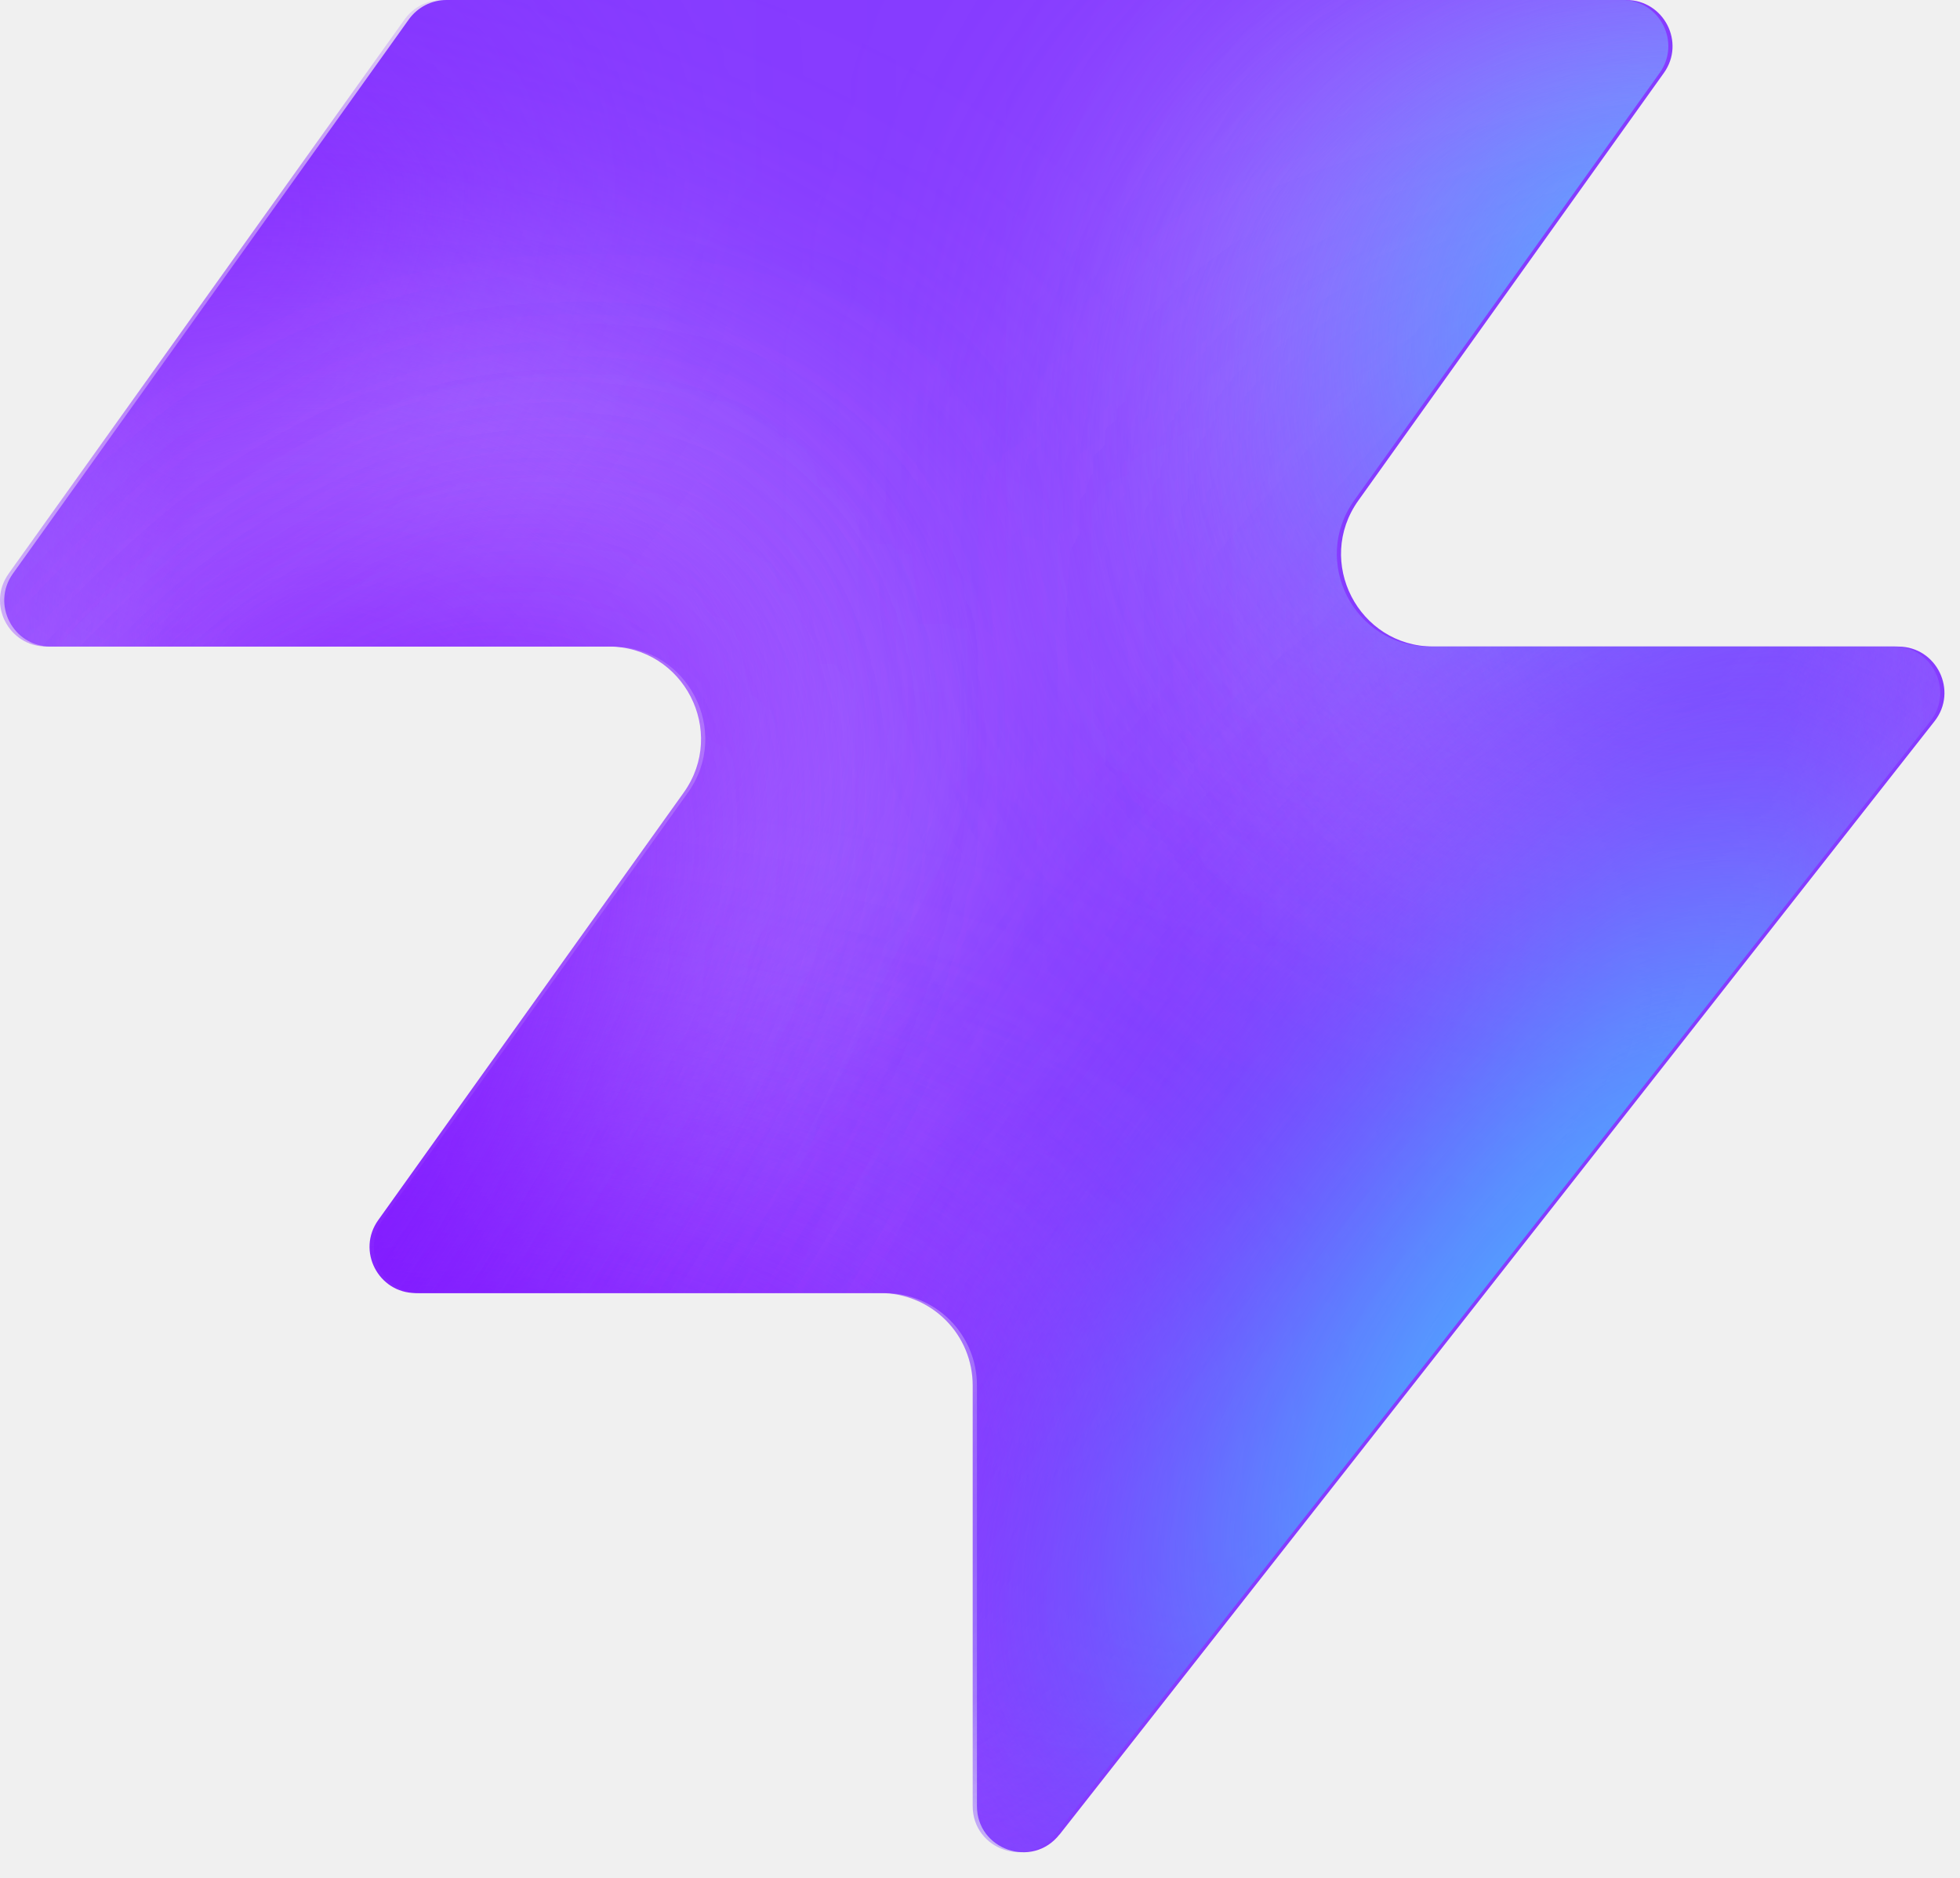
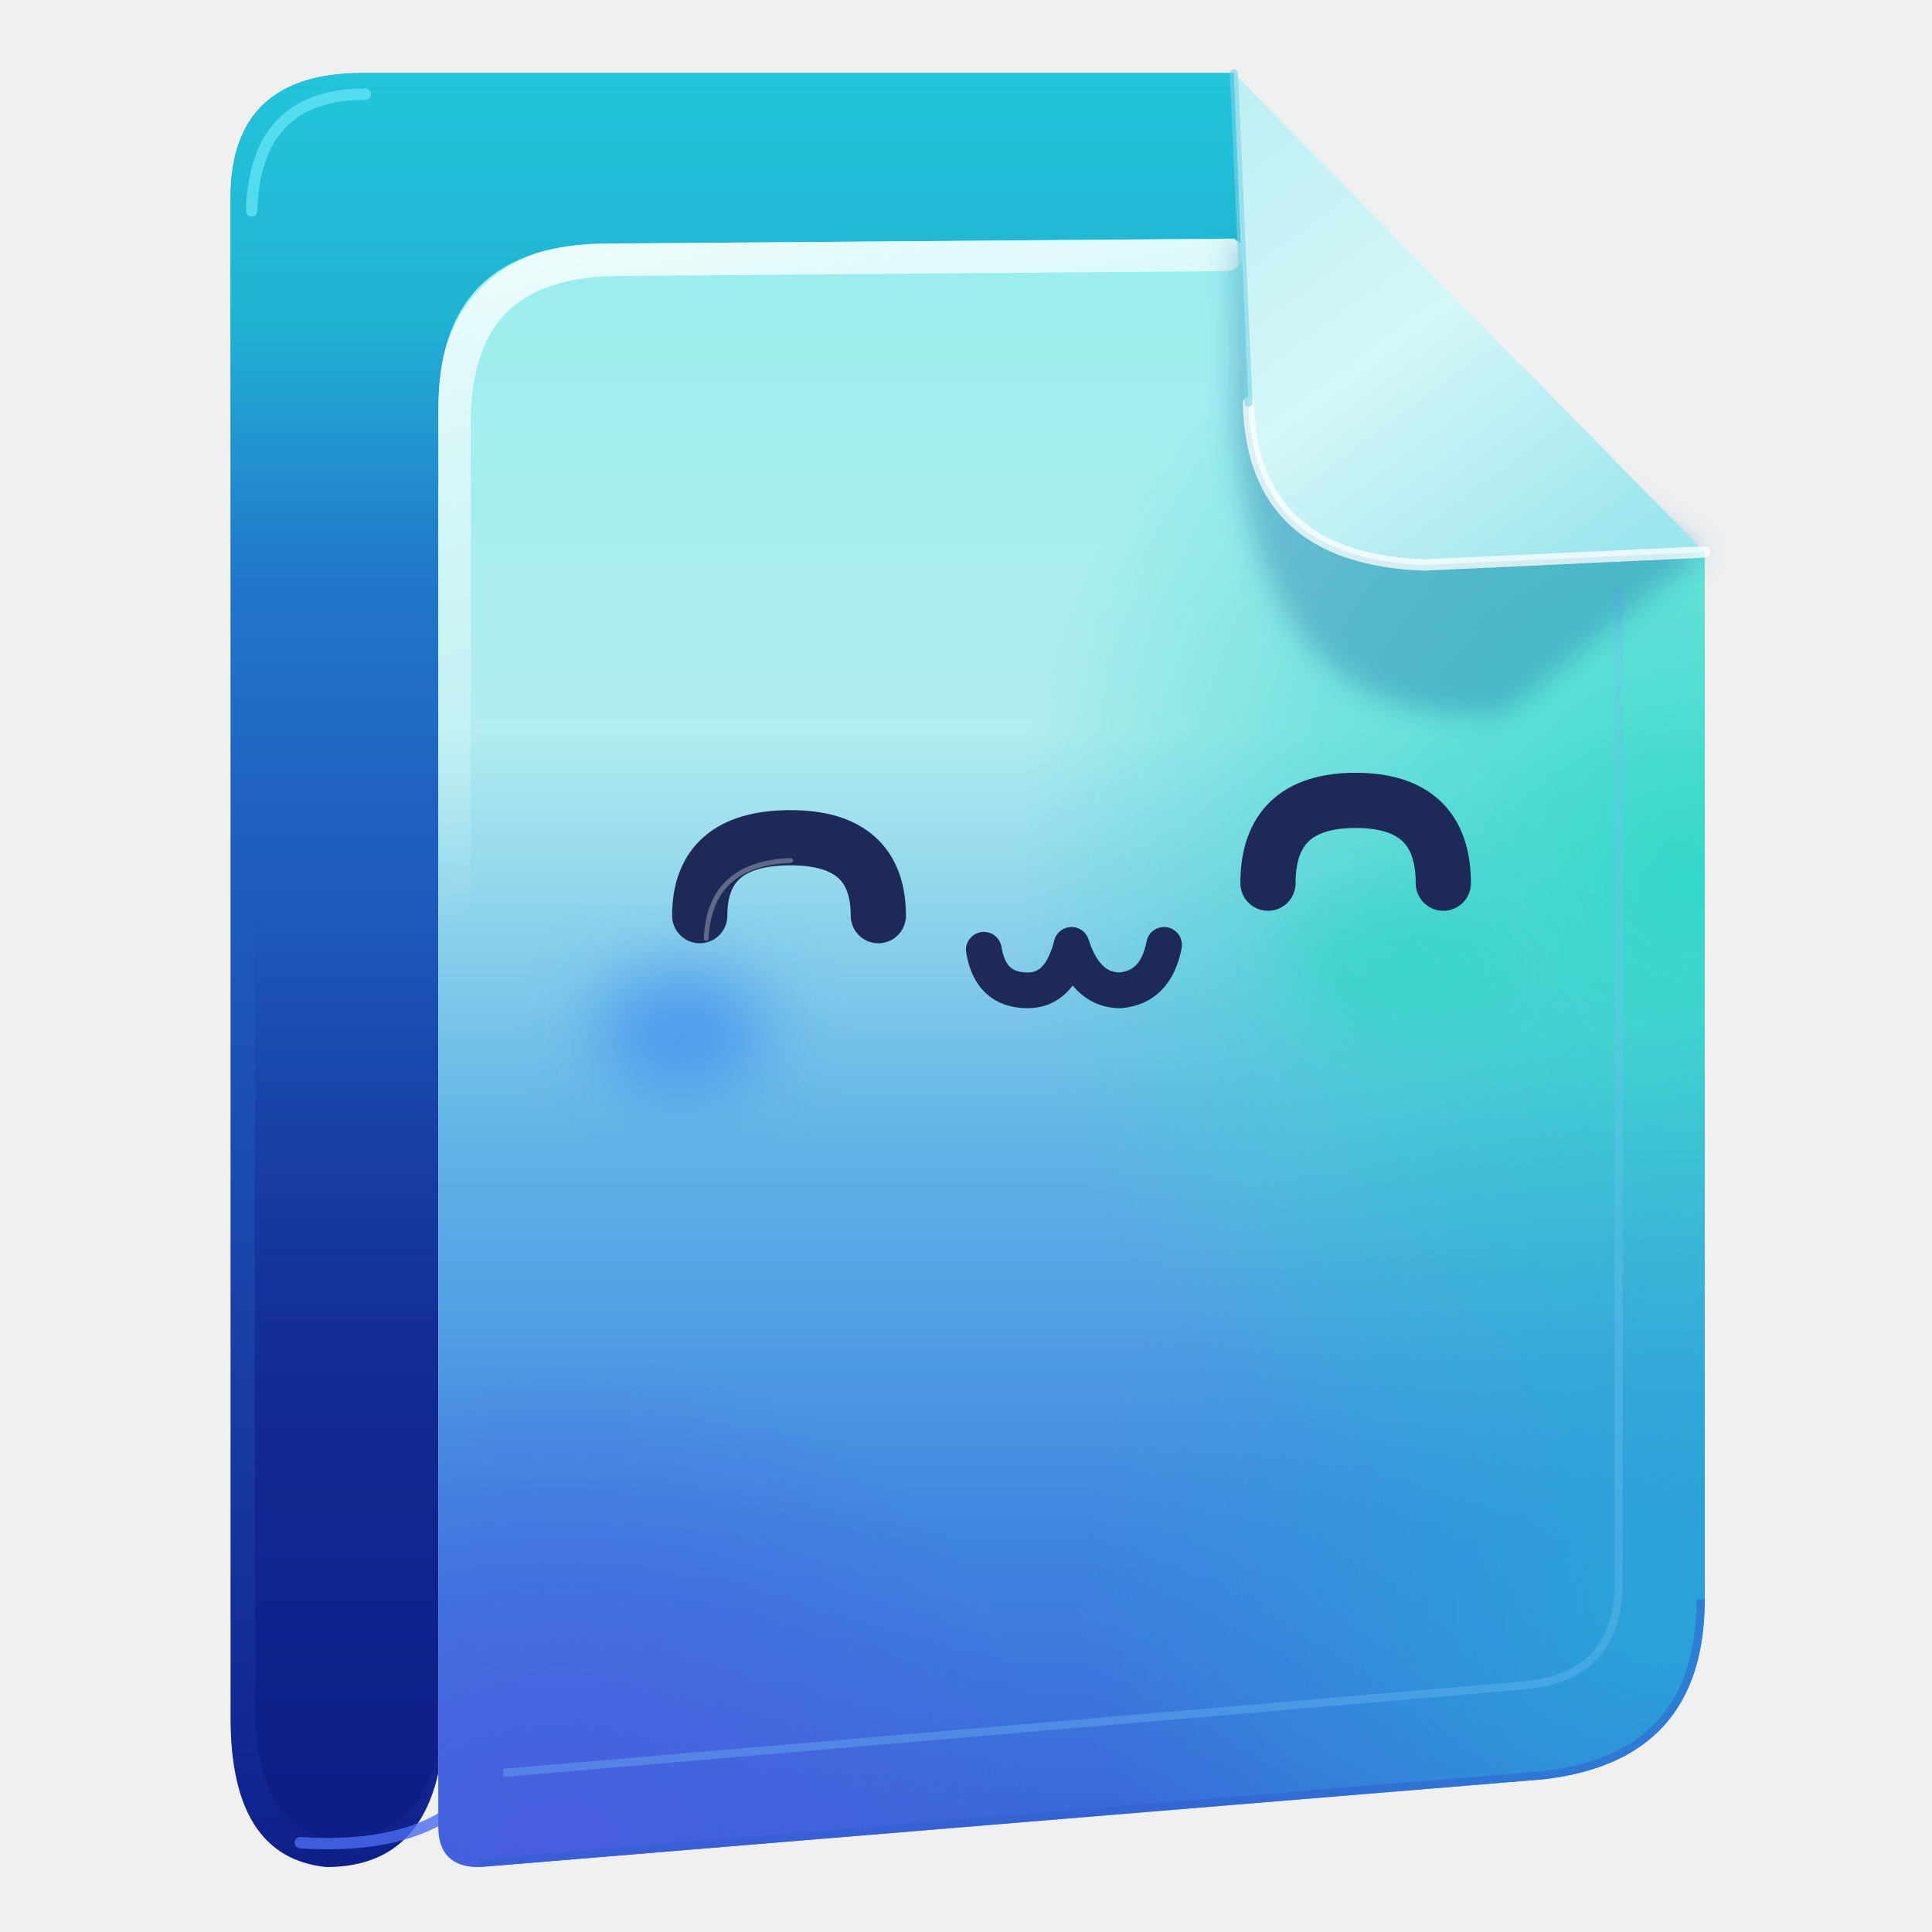
- <svg xmlns="http://www.w3.org/2000/svg" width="48" height="46" fill="none" viewBox="0 0 48 46">
-   <path fill="#863bff" d="M25.946 44.938c-.664.845-2.021.375-2.021-.698V33.937a2.26 2.26 0 0 0-2.262-2.262H10.287c-.92 0-1.456-1.04-.92-1.788l7.48-10.471c1.07-1.497 0-3.578-1.842-3.578H1.237c-.92 0-1.456-1.04-.92-1.788L10.013.474c.214-.297.556-.474.92-.474h28.894c.92 0 1.456 1.04.92 1.788l-7.48 10.471c-1.07 1.498 0 3.579 1.842 3.579h11.377c.943 0 1.473 1.088.89 1.83L25.947 44.94z" style="fill:#863bff;fill:color(display-p3 .525 .23 1);fill-opacity:1" />
-   <mask id="a" width="48" height="46" x="0" y="0" maskUnits="userSpaceOnUse" style="mask-type:alpha">
-     <path fill="#000" d="M25.842 44.938c-.664.844-2.021.375-2.021-.698V33.937a2.26 2.26 0 0 0-2.262-2.262H10.183c-.92 0-1.456-1.04-.92-1.788l7.48-10.471c1.07-1.498 0-3.579-1.842-3.579H1.133c-.92 0-1.456-1.04-.92-1.787L9.91.473c.214-.297.556-.474.92-.474h28.894c.92 0 1.456 1.04.92 1.788l-7.48 10.471c-1.07 1.498 0 3.578 1.842 3.578h11.377c.943 0 1.473 1.088.89 1.832L25.843 44.94z" style="fill:#000;fill-opacity:1" />
-   </mask>
-   <g mask="url(#a)">
-     <g filter="url(#b)">
-       <ellipse cx="5.508" cy="14.704" fill="#ede6ff" rx="5.508" ry="14.704" style="fill:#ede6ff;fill:color(display-p3 .927 .903 1);fill-opacity:1" transform="matrix(.00324 1 1 -.00324 -4.47 31.516)" />
-     </g>
-     <g filter="url(#c)">
-       <ellipse cx="10.399" cy="29.851" fill="#ede6ff" rx="10.399" ry="29.851" style="fill:#ede6ff;fill:color(display-p3 .927 .903 1);fill-opacity:1" transform="matrix(.00324 1 1 -.00324 -39.328 7.883)" />
-     </g>
-     <g filter="url(#d)">
-       <ellipse cx="5.508" cy="30.487" fill="#7e14ff" rx="5.508" ry="30.487" style="fill:#7e14ff;fill:color(display-p3 .492 .077 1);fill-opacity:1" transform="rotate(89.814 -25.913 -14.639)scale(1 -1)" />
-     </g>
-     <g filter="url(#e)">
-       <ellipse cx="5.508" cy="30.599" fill="#7e14ff" rx="5.508" ry="30.599" style="fill:#7e14ff;fill:color(display-p3 .492 .077 1);fill-opacity:1" transform="rotate(89.814 -32.644 -3.334)scale(1 -1)" />
-     </g>
-     <g filter="url(#f)">
-       <ellipse cx="5.508" cy="30.599" fill="#7e14ff" rx="5.508" ry="30.599" style="fill:#7e14ff;fill:color(display-p3 .492 .077 1);fill-opacity:1" transform="matrix(.00324 1 1 -.00324 -34.34 30.47)" />
-     </g>
-     <g filter="url(#g)">
-       <ellipse cx="14.072" cy="22.078" fill="#ede6ff" rx="14.072" ry="22.078" style="fill:#ede6ff;fill:color(display-p3 .927 .903 1);fill-opacity:1" transform="rotate(93.35 24.506 48.493)scale(-1 1)" />
-     </g>
-     <g filter="url(#h)">
-       <ellipse cx="3.47" cy="21.501" fill="#7e14ff" rx="3.47" ry="21.501" style="fill:#7e14ff;fill:color(display-p3 .492 .077 1);fill-opacity:1" transform="rotate(89.009 28.708 47.59)scale(-1 1)" />
-     </g>
-     <g filter="url(#i)">
-       <ellipse cx="3.47" cy="21.501" fill="#7e14ff" rx="3.47" ry="21.501" style="fill:#7e14ff;fill:color(display-p3 .492 .077 1);fill-opacity:1" transform="rotate(89.009 28.708 47.59)scale(-1 1)" />
-     </g>
-     <g filter="url(#j)">
-       <ellipse cx=".387" cy="8.972" fill="#7e14ff" rx="4.407" ry="29.108" style="fill:#7e14ff;fill:color(display-p3 .492 .077 1);fill-opacity:1" transform="rotate(39.51 .387 8.972)" />
-     </g>
-     <g filter="url(#k)">
-       <ellipse cx="47.523" cy="-6.092" fill="#7e14ff" rx="4.407" ry="29.108" style="fill:#7e14ff;fill:color(display-p3 .492 .077 1);fill-opacity:1" transform="rotate(37.892 47.523 -6.092)" />
-     </g>
-     <g filter="url(#l)">
-       <ellipse cx="41.412" cy="6.333" fill="#47bfff" rx="5.971" ry="9.665" style="fill:#47bfff;fill:color(display-p3 .28 .748 1);fill-opacity:1" transform="rotate(37.892 41.412 6.333)" />
-     </g>
-     <g filter="url(#m)">
-       <ellipse cx="-1.879" cy="38.332" fill="#7e14ff" rx="4.407" ry="29.108" style="fill:#7e14ff;fill:color(display-p3 .492 .077 1);fill-opacity:1" transform="rotate(37.892 -1.88 38.332)" />
-     </g>
-     <g filter="url(#n)">
-       <ellipse cx="-1.879" cy="38.332" fill="#7e14ff" rx="4.407" ry="29.108" style="fill:#7e14ff;fill:color(display-p3 .492 .077 1);fill-opacity:1" transform="rotate(37.892 -1.88 38.332)" />
-     </g>
-     <g filter="url(#o)">
-       <ellipse cx="35.651" cy="29.907" fill="#7e14ff" rx="4.407" ry="29.108" style="fill:#7e14ff;fill:color(display-p3 .492 .077 1);fill-opacity:1" transform="rotate(37.892 35.651 29.907)" />
-     </g>
-     <g filter="url(#p)">
-       <ellipse cx="38.418" cy="32.4" fill="#47bfff" rx="5.971" ry="15.297" style="fill:#47bfff;fill:color(display-p3 .28 .748 1);fill-opacity:1" transform="rotate(37.892 38.418 32.4)" />
+ <svg xmlns="http://www.w3.org/2000/svg" viewBox="355 340 1190 1190" width="1024" height="1024">
+   <defs>
+     <linearGradient id="bgGrad" x1="0" y1="0" x2="0" y2="1">
+       <stop offset="0" stop-color="#3b5073" />
+       <stop offset="1" stop-color="#394d6d" />
+     </linearGradient>
+     <linearGradient id="backGrad" x1="0" y1="0" x2="0" y2="1">
+       <stop offset="0" stop-color="#2486d0" />
+       <stop offset=".45" stop-color="#1f5cc0" />
+       <stop offset="1" stop-color="#101f8a" />
+     </linearGradient>
+     <linearGradient id="backTop" x1="497" y1="0" x2="1115" y2="0" gradientUnits="userSpaceOnUse">
+       <stop offset="0" stop-color="#22c2dc" />
+       <stop offset=".6" stop-color="#1fb4d0" />
+       <stop offset="1" stop-color="#18b4b0" />
+     </linearGradient>
+     <linearGradient id="backTopV" x1="0" y1="385" x2="0" y2="1000" gradientUnits="userSpaceOnUse">
+       <stop offset="0" stop-color="#22c8dc" stop-opacity=".95" />
+       <stop offset=".25" stop-color="#20bcd4" stop-opacity=".85" />
+       <stop offset=".5" stop-color="#22a8d8" stop-opacity=".2" />
+       <stop offset=".75" stop-color="#22a8d8" stop-opacity="0" />
+     </linearGradient>
+     <linearGradient id="rollShade" x1="0" y1="900" x2="0" y2="1480" gradientUnits="userSpaceOnUse">
+       <stop offset="0" stop-color="#0d1a82" stop-opacity="0" />
+       <stop offset=".5" stop-color="#0d1a82" stop-opacity=".5" />
+       <stop offset="1" stop-color="#0d1a82" stop-opacity=".6" />
+     </linearGradient>
+     <linearGradient id="backShade">
+       <stop offset="0" stop-color="#000" />
+       <stop offset="1" stop-color="#000" />
+     </linearGradient>
+     <linearGradient id="backEdge" x1="0" y1="0" x2="1" y2="0">
+       <stop offset="0" stop-color="#2bd0e6" />
+       <stop offset="1" stop-color="#2bd0e6" stop-opacity="0" />
+     </linearGradient>
+     <linearGradient id="frontV" x1="0" y1="490" x2="0" y2="1490" gradientUnits="userSpaceOnUse">
+       <stop offset="0" stop-color="#9aeeee" />
+       <stop offset=".3" stop-color="#b0ecf0" />
+       <stop offset=".55" stop-color="#62b4e6" />
+       <stop offset=".8" stop-color="#3f84e0" />
+       <stop offset="1" stop-color="#3a62d8" />
+     </linearGradient>
+     <radialGradient id="frontTeal" cx="1400" cy="880" r="420" gradientUnits="userSpaceOnUse">
+       <stop offset="0" stop-color="#2fd8c8" stop-opacity=".95" />
+       <stop offset=".6" stop-color="#2fd8c8" stop-opacity=".45" />
+       <stop offset="1" stop-color="#2fd8c8" stop-opacity="0" />
+     </radialGradient>
+     <radialGradient id="frontBR" cx="1380" cy="1330" r="360" gradientUnits="userSpaceOnUse">
+       <stop offset="0" stop-color="#28a6d8" stop-opacity=".95" />
+       <stop offset="1" stop-color="#28a6d8" stop-opacity="0" />
+     </radialGradient>
+     <radialGradient id="frontBL" cx="700" cy="1470" r="300" gradientUnits="userSpaceOnUse">
+       <stop offset="0" stop-color="#4a5ee0" stop-opacity=".9" />
+       <stop offset="1" stop-color="#4a5ee0" stop-opacity="0" />
+     </radialGradient>
+     <linearGradient id="rim" x1="625" y1="490" x2="700" y2="900" gradientUnits="userSpaceOnUse">
+       <stop offset="0" stop-color="#ffffff" stop-opacity=".85" />
+       <stop offset="1" stop-color="#ffffff" stop-opacity="0" />
+     </linearGradient>
+     <linearGradient id="flapGrad" x1="1115" y1="400" x2="1330" y2="690" gradientUnits="userSpaceOnUse">
+       <stop offset="0" stop-color="#bdeff4" />
+       <stop offset=".5" stop-color="#d4f7f8" />
+       <stop offset="1" stop-color="#9ee6ee" />
+     </linearGradient>
+     <linearGradient id="armL" x1="0" y1="0" x2="1" y2="1">
+       <stop offset="0" stop-color="#27b4d2" />
+       <stop offset=".6" stop-color="#2da0d6" />
+       <stop offset="1" stop-color="#5a7ee8" />
+     </linearGradient>
+     <radialGradient id="armR" cx="1490" cy="900" r="120" gradientUnits="userSpaceOnUse">
+       <stop offset="0" stop-color="#6ee8d0" />
+       <stop offset=".6" stop-color="#34d0c6" />
+       <stop offset="1" stop-color="#27a8d4" />
+     </radialGradient>
+     <linearGradient id="armRb" x1="1540" y1="900" x2="1405" y2="1090" gradientUnits="userSpaceOnUse">
+       <stop offset="0" stop-color="#3ed8c8" />
+       <stop offset="1" stop-color="#2a9ed2" />
+     </linearGradient>
+     <linearGradient id="legL" x1="750" y1="1580" x2="915" y2="1480" gradientUnits="userSpaceOnUse">
+       <stop offset="0" stop-color="#5a6ef0" />
+       <stop offset="1" stop-color="#2a8ad8" />
+     </linearGradient>
+     <linearGradient id="legR" x1="1070" y1="1550" x2="1228" y2="1450" gradientUnits="userSpaceOnUse">
+       <stop offset="0" stop-color="#2d78dc" />
+       <stop offset="1" stop-color="#2cb8d2" />
+     </linearGradient>
+     <linearGradient id="shield" x1="0" y1="0" x2="0" y2="1">
+       <stop offset="0" stop-color="#9ef0e4" />
+       <stop offset="1" stop-color="#6df0f2" />
+     </linearGradient>
+     <filter id="blurCheek" x="-50%" y="-50%" width="200%" height="200%">
+       <feGaussianBlur stdDeviation="22" />
+     </filter>
+     <filter id="soft" x="-20%" y="-20%" width="140%" height="140%">
+       <feGaussianBlur stdDeviation="8" />
+     </filter>
+     <filter id="softWide" x="-30%" y="-30%" width="160%" height="160%">
+       <feGaussianBlur stdDeviation="26" />
+     </filter>
+     <clipPath id="frontClip">
+       <path id="frontShape" d="M625 592 Q625 490 730 490 L1115 487 L1405 680 L1405 1325 Q1405 1425 1305 1436 L650 1490 Q625 1490 625 1465 Z" />
+     </clipPath>
+   </defs>
+   <path d="M497 462 Q497 385 578 385 L1115 385 L1125 640 L625 640 L625 1432 Q612 1490 556 1490 Q497 1484 497 1398 Z" fill="url(#backGrad)" />
+   <path d="M497 462 Q497 385 578 385 L1115 385 L1125 640 L625 640 L625 1432 Q612 1490 556 1490 Q497 1484 497 1398 Z" fill="url(#backTopV)" />
+   <path d="M510 470 Q512 398 580 398" fill="none" stroke="#5fe4f2" stroke-width="7" stroke-linecap="round" opacity=".8" />
+   <path d="M497 462 L497 1398" stroke="url(#backEdge)" stroke-width="0" />
+   <path d="M512 900 L512 1395 Q514 1470 566 1474 Q612 1470 625 1420 L625 900 Z" fill="url(#rollShade)" />
+   <path d="M540 1475 Q618 1480 650 1440" fill="none" stroke="#4a6cf0" stroke-width="7" stroke-linecap="round" opacity=".8" />
+   <path d="M470 500 L625 500 L625 1432 L470 1432 Z" fill="url(#backShade)" opacity="0" />
+   <g>
+     <use href="#frontShape" fill="url(#frontV)" />
+     <g clip-path="url(#frontClip)">
+       <rect x="600" y="480" width="830" height="1030" fill="url(#frontTeal)" />
+       <rect x="600" y="480" width="830" height="1030" fill="url(#frontBR)" />
+       <rect x="600" y="480" width="830" height="1030" fill="url(#frontBL)" />
+       <path d="M634 1000 L634 600 Q634 500 735 499 L1110 496" fill="none" stroke="url(#rim)" stroke-width="22" stroke-linecap="round" />
+       <path d="M1352 700 L1352 1315 Q1352 1372 1295 1378 L665 1432" fill="none" stroke="#6fc0f4" stroke-opacity=".35" stroke-width="5" />
+       <path d="M1405 1325 Q1405 1425 1305 1436 L650 1490" fill="none" stroke="#2f5fd0" stroke-opacity=".5" stroke-width="10" />
    </g>
  </g>
-   <defs>
-     <filter id="b" width="60.045" height="41.654" x="-19.77" y="16.149" color-interpolation-filters="sRGB" filterUnits="userSpaceOnUse">
-       <feFlood flood-opacity="0" result="BackgroundImageFix" />
-       <feBlend in="SourceGraphic" in2="BackgroundImageFix" result="shape" />
-       <feGaussianBlur result="effect1_foregroundBlur_2002_17158" stdDeviation="7.659" />
-     </filter>
-     <filter id="c" width="90.34" height="51.437" x="-54.613" y="-7.533" color-interpolation-filters="sRGB" filterUnits="userSpaceOnUse">
-       <feFlood flood-opacity="0" result="BackgroundImageFix" />
-       <feBlend in="SourceGraphic" in2="BackgroundImageFix" result="shape" />
-       <feGaussianBlur result="effect1_foregroundBlur_2002_17158" stdDeviation="7.659" />
-     </filter>
-     <filter id="d" width="79.355" height="29.4" x="-49.64" y="2.03" color-interpolation-filters="sRGB" filterUnits="userSpaceOnUse">
-       <feFlood flood-opacity="0" result="BackgroundImageFix" />
-       <feBlend in="SourceGraphic" in2="BackgroundImageFix" result="shape" />
-       <feGaussianBlur result="effect1_foregroundBlur_2002_17158" stdDeviation="4.596" />
-     </filter>
-     <filter id="e" width="79.579" height="29.4" x="-45.045" y="20.029" color-interpolation-filters="sRGB" filterUnits="userSpaceOnUse">
-       <feFlood flood-opacity="0" result="BackgroundImageFix" />
-       <feBlend in="SourceGraphic" in2="BackgroundImageFix" result="shape" />
-       <feGaussianBlur result="effect1_foregroundBlur_2002_17158" stdDeviation="4.596" />
-     </filter>
-     <filter id="f" width="79.579" height="29.4" x="-43.513" y="21.178" color-interpolation-filters="sRGB" filterUnits="userSpaceOnUse">
-       <feFlood flood-opacity="0" result="BackgroundImageFix" />
-       <feBlend in="SourceGraphic" in2="BackgroundImageFix" result="shape" />
-       <feGaussianBlur result="effect1_foregroundBlur_2002_17158" stdDeviation="4.596" />
-     </filter>
-     <filter id="g" width="74.749" height="58.852" x="15.756" y="-17.901" color-interpolation-filters="sRGB" filterUnits="userSpaceOnUse">
-       <feFlood flood-opacity="0" result="BackgroundImageFix" />
-       <feBlend in="SourceGraphic" in2="BackgroundImageFix" result="shape" />
-       <feGaussianBlur result="effect1_foregroundBlur_2002_17158" stdDeviation="7.659" />
-     </filter>
-     <filter id="h" width="61.377" height="25.362" x="23.548" y="2.284" color-interpolation-filters="sRGB" filterUnits="userSpaceOnUse">
-       <feFlood flood-opacity="0" result="BackgroundImageFix" />
-       <feBlend in="SourceGraphic" in2="BackgroundImageFix" result="shape" />
-       <feGaussianBlur result="effect1_foregroundBlur_2002_17158" stdDeviation="4.596" />
-     </filter>
-     <filter id="i" width="61.377" height="25.362" x="23.548" y="2.284" color-interpolation-filters="sRGB" filterUnits="userSpaceOnUse">
-       <feFlood flood-opacity="0" result="BackgroundImageFix" />
-       <feBlend in="SourceGraphic" in2="BackgroundImageFix" result="shape" />
-       <feGaussianBlur result="effect1_foregroundBlur_2002_17158" stdDeviation="4.596" />
-     </filter>
-     <filter id="j" width="56.045" height="63.649" x="-27.636" y="-22.853" color-interpolation-filters="sRGB" filterUnits="userSpaceOnUse">
-       <feFlood flood-opacity="0" result="BackgroundImageFix" />
-       <feBlend in="SourceGraphic" in2="BackgroundImageFix" result="shape" />
-       <feGaussianBlur result="effect1_foregroundBlur_2002_17158" stdDeviation="4.596" />
-     </filter>
-     <filter id="k" width="54.814" height="64.646" x="20.116" y="-38.415" color-interpolation-filters="sRGB" filterUnits="userSpaceOnUse">
-       <feFlood flood-opacity="0" result="BackgroundImageFix" />
-       <feBlend in="SourceGraphic" in2="BackgroundImageFix" result="shape" />
-       <feGaussianBlur result="effect1_foregroundBlur_2002_17158" stdDeviation="4.596" />
-     </filter>
-     <filter id="l" width="33.541" height="35.313" x="24.641" y="-11.323" color-interpolation-filters="sRGB" filterUnits="userSpaceOnUse">
-       <feFlood flood-opacity="0" result="BackgroundImageFix" />
-       <feBlend in="SourceGraphic" in2="BackgroundImageFix" result="shape" />
-       <feGaussianBlur result="effect1_foregroundBlur_2002_17158" stdDeviation="4.596" />
-     </filter>
-     <filter id="m" width="54.814" height="64.646" x="-29.286" y="6.009" color-interpolation-filters="sRGB" filterUnits="userSpaceOnUse">
-       <feFlood flood-opacity="0" result="BackgroundImageFix" />
-       <feBlend in="SourceGraphic" in2="BackgroundImageFix" result="shape" />
-       <feGaussianBlur result="effect1_foregroundBlur_2002_17158" stdDeviation="4.596" />
-     </filter>
-     <filter id="n" width="54.814" height="64.646" x="-29.286" y="6.009" color-interpolation-filters="sRGB" filterUnits="userSpaceOnUse">
-       <feFlood flood-opacity="0" result="BackgroundImageFix" />
-       <feBlend in="SourceGraphic" in2="BackgroundImageFix" result="shape" />
-       <feGaussianBlur result="effect1_foregroundBlur_2002_17158" stdDeviation="4.596" />
-     </filter>
-     <filter id="o" width="54.814" height="64.646" x="8.244" y="-2.416" color-interpolation-filters="sRGB" filterUnits="userSpaceOnUse">
-       <feFlood flood-opacity="0" result="BackgroundImageFix" />
-       <feBlend in="SourceGraphic" in2="BackgroundImageFix" result="shape" />
-       <feGaussianBlur result="effect1_foregroundBlur_2002_17158" stdDeviation="4.596" />
-     </filter>
-     <filter id="p" width="39.409" height="43.623" x="18.713" y="10.588" color-interpolation-filters="sRGB" filterUnits="userSpaceOnUse">
-       <feFlood flood-opacity="0" result="BackgroundImageFix" />
-       <feBlend in="SourceGraphic" in2="BackgroundImageFix" result="shape" />
-       <feGaussianBlur result="effect1_foregroundBlur_2002_17158" stdDeviation="4.596" />
-     </filter>
-   </defs>
+   <path d="M1115 487 L1405 680 L1280 780 Q1130 790 1115 600 Z" fill="#1c6aa8" opacity=".35" filter="url(#soft)" />
+   <path d="M1115 385 L1405 680 L1232 688 Q1126 684 1124 588 Z" fill="url(#flapGrad)" />
+   <path d="M1124 588 Q1126 684 1232 688 L1405 680" fill="none" stroke="#ffffff" stroke-opacity=".75" stroke-width="7" stroke-linecap="round" stroke-linejoin="round" />
+   <path d="M1115 385 L1124 588" stroke="#7ad4e8" stroke-opacity=".6" stroke-width="5" stroke-linecap="round" />
+   <ellipse cx="775" cy="975" rx="52" ry="38" fill="#3f8cf0" opacity=".75" filter="url(#blurCheek)" />
+   <ellipse cx="1218" cy="935" rx="70" ry="44" fill="#2fd6c4" opacity=".6" filter="url(#blurCheek)" />
+   <g fill="none" stroke="#1d2a58" stroke-linecap="round" stroke-linejoin="round">
+     <path d="M786 904 Q786 856 842 856 Q896 856 896 904" stroke-width="34" />
+     <path d="M1136 884 Q1136 833 1190 833 Q1244 833 1244 884" stroke-width="34" />
+     <path d="M961 925 Q965 950 988 950 Q1008 950 1015 922 Q1024 950 1045 950 Q1067 948 1072 922" stroke-width="22" />
+   </g>
+   <g fill="none" stroke="#ffffff" stroke-opacity=".3" stroke-linecap="round">
+     <path d="M790 914 Q792 868 842 866" stroke-width="3" transform="translate(0 4)" />
+   </g>
</svg>
